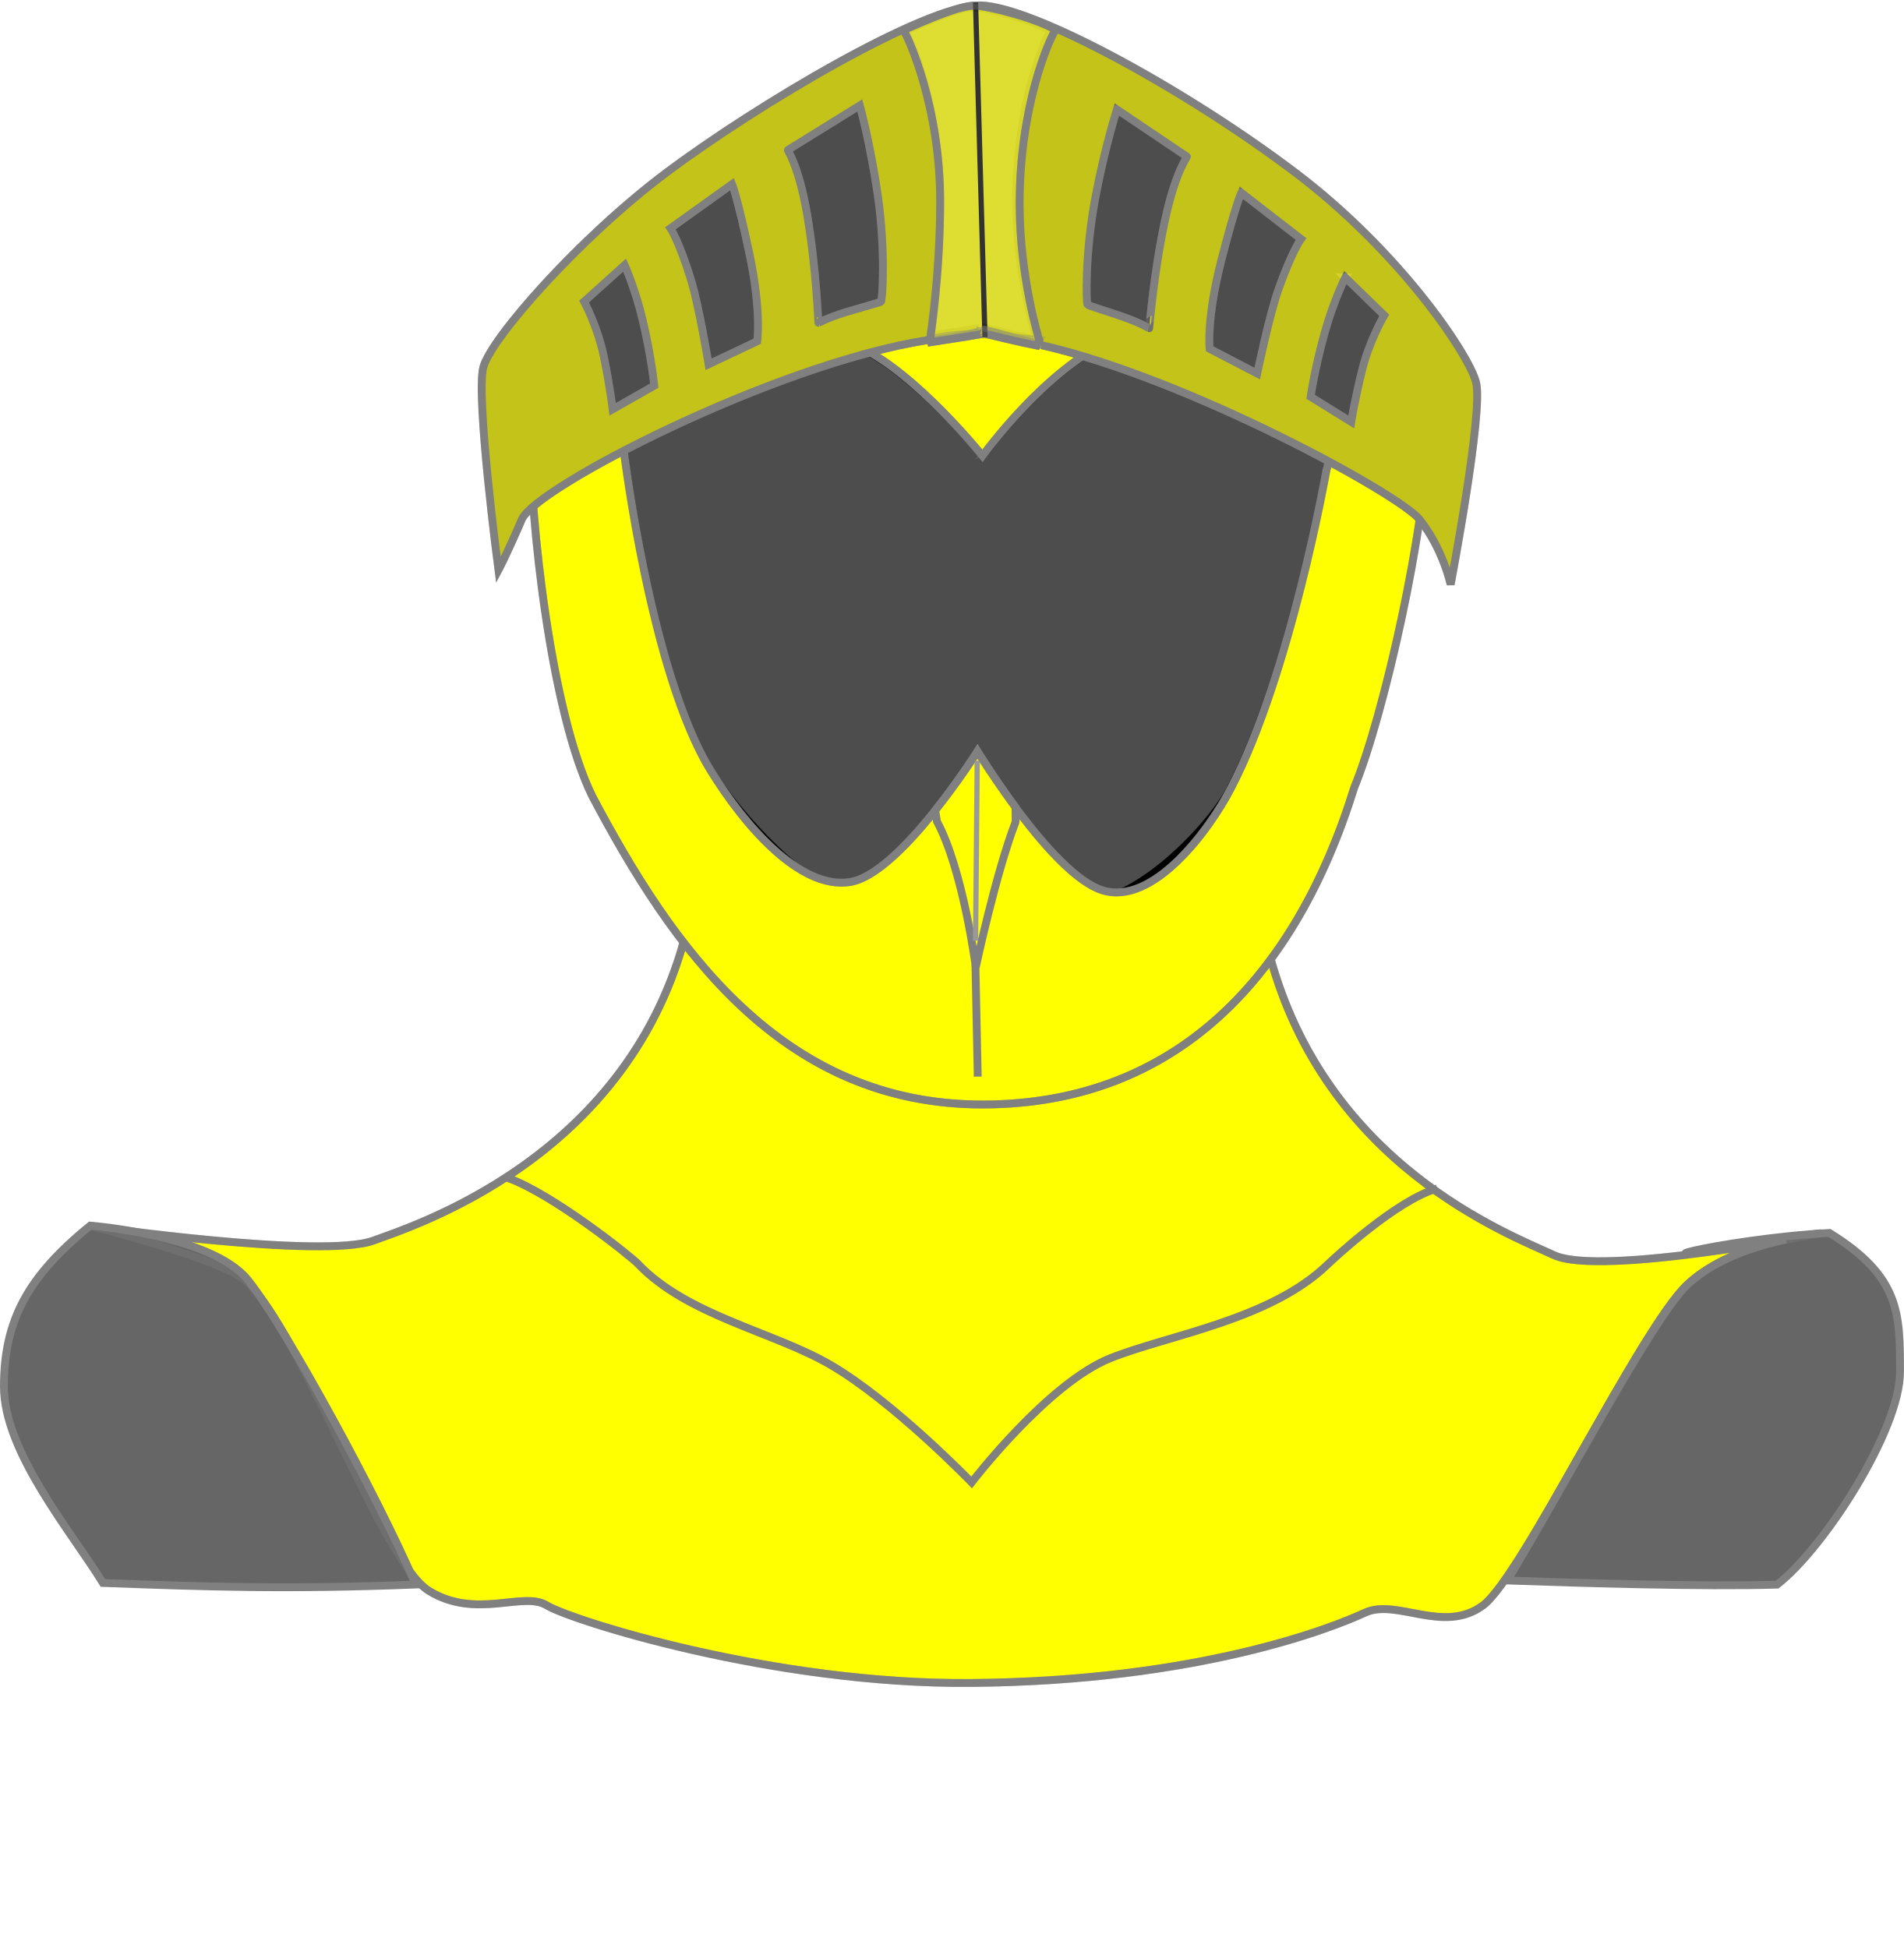
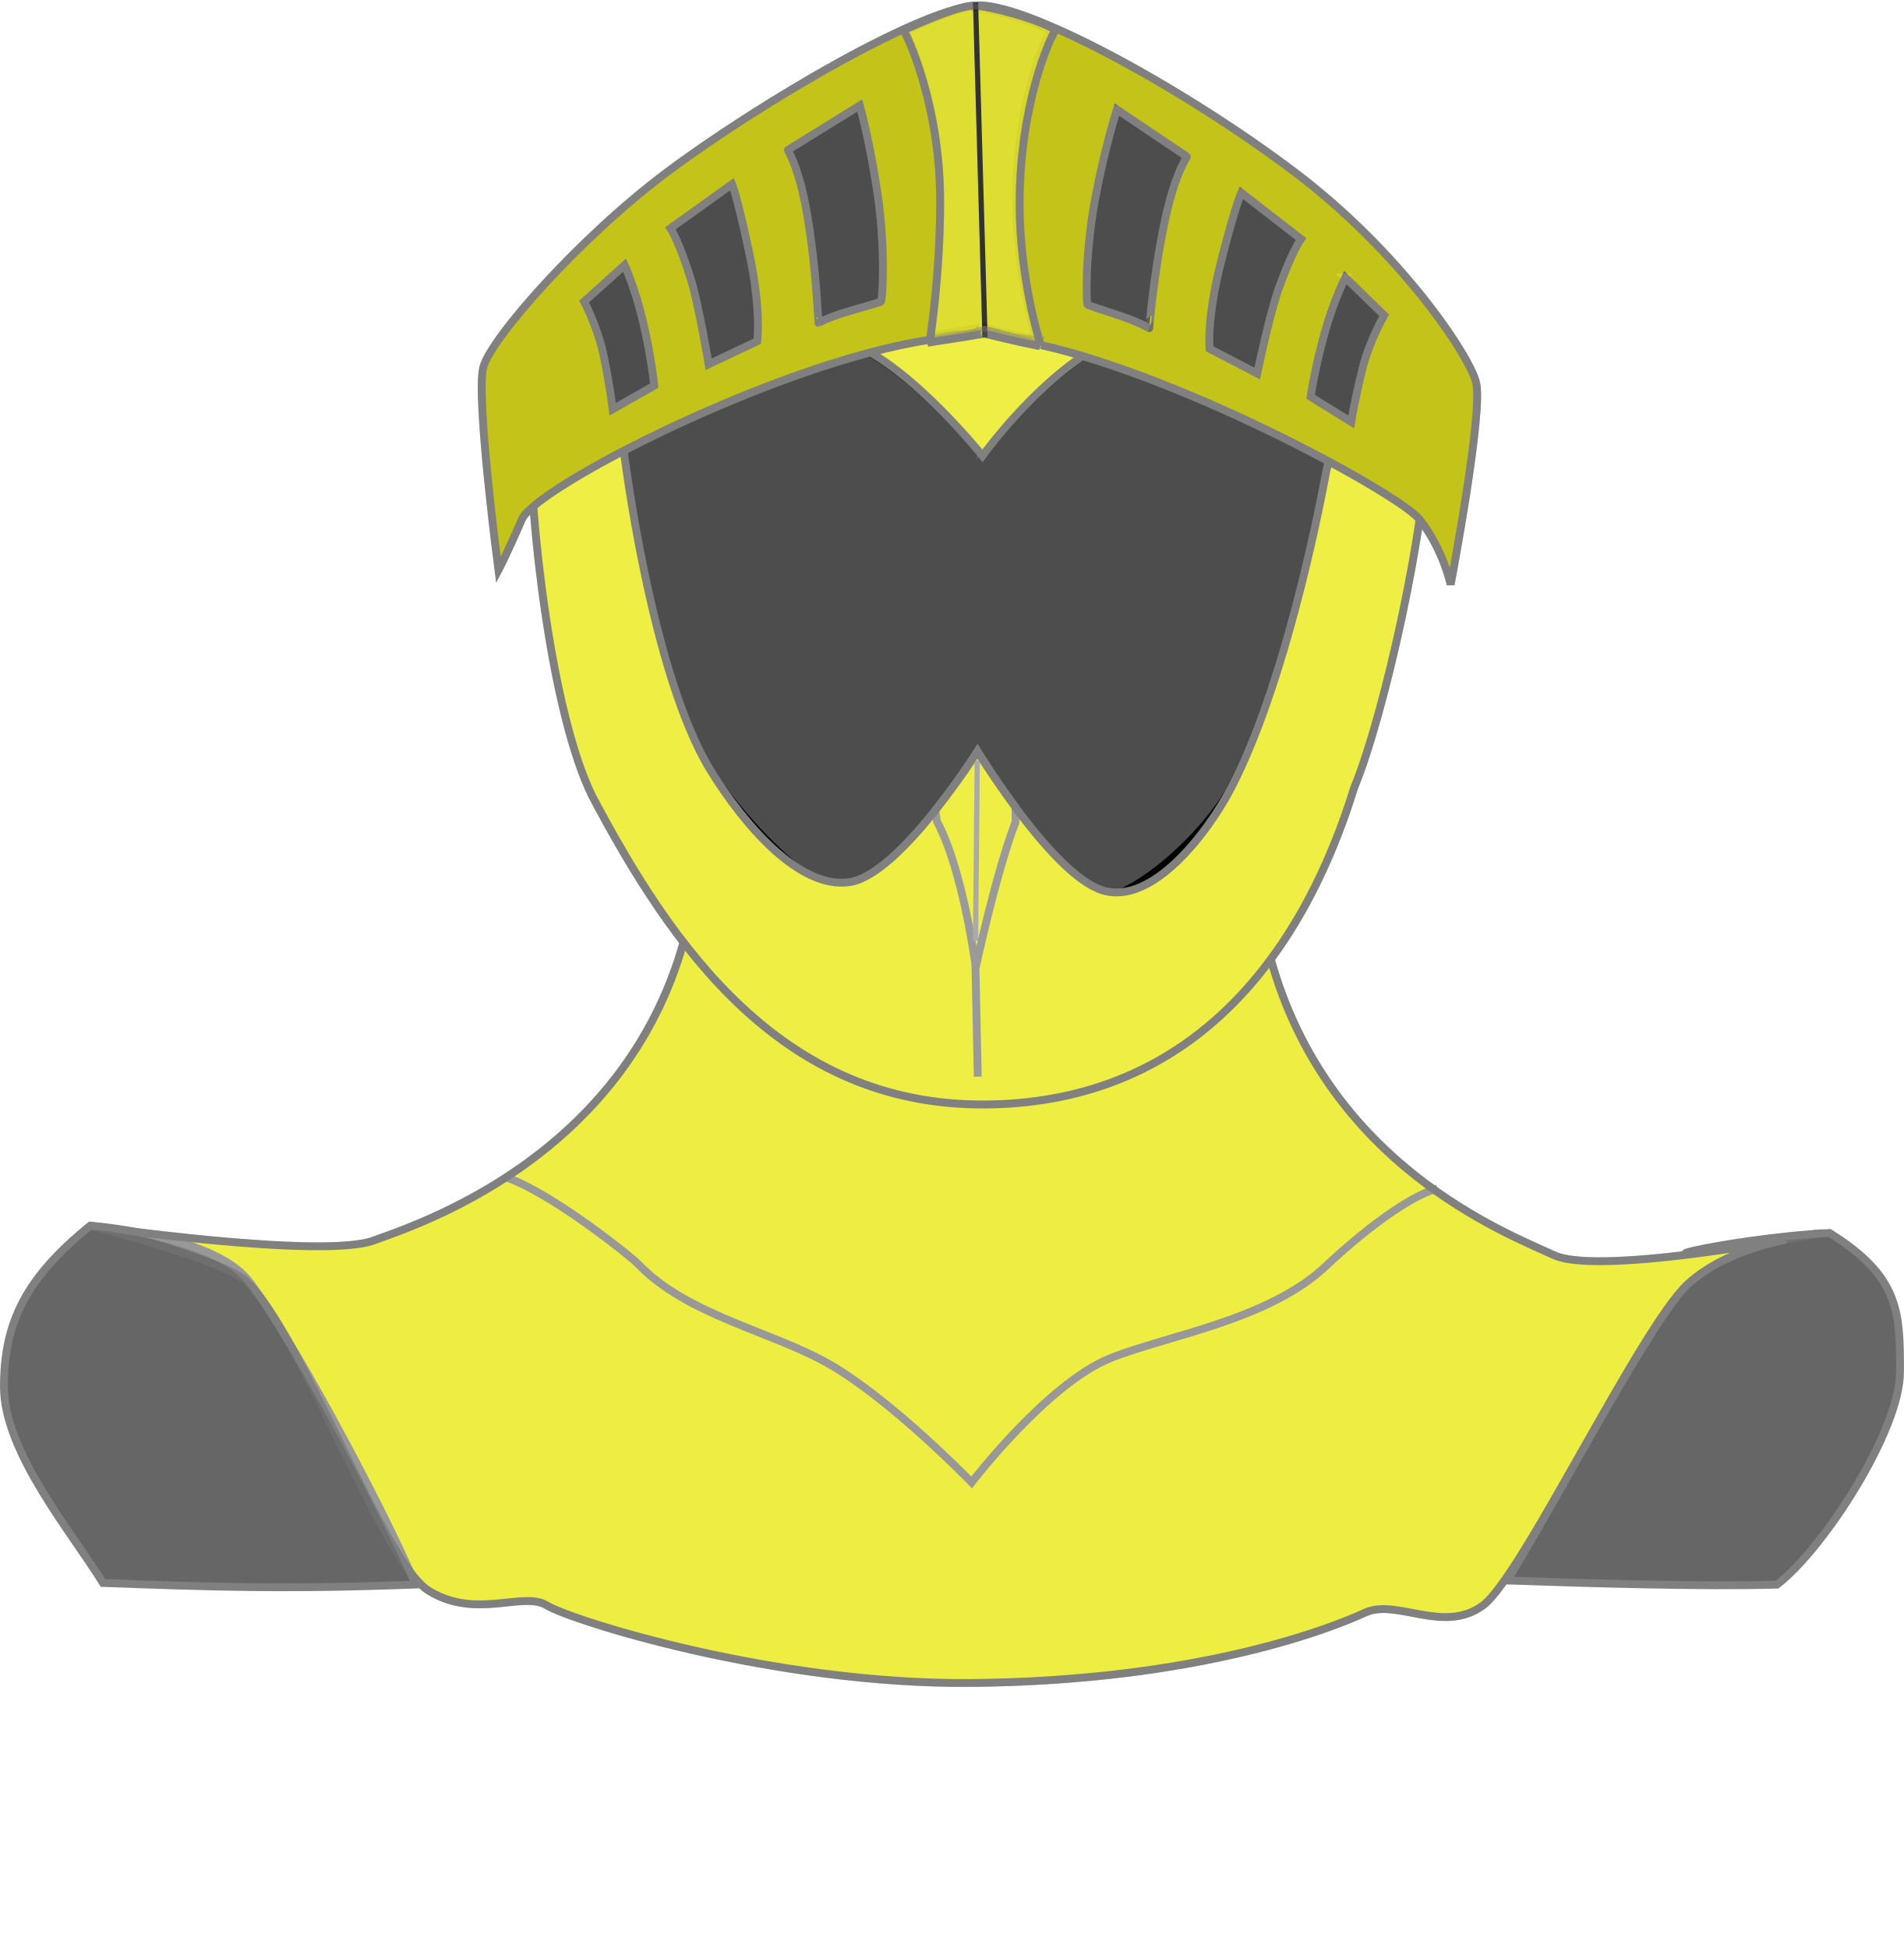
<svg xmlns="http://www.w3.org/2000/svg" id="svg2448" height="746.244" width="729.209" version="1.0">
  <g id="layer1" transform="translate(-8.668614,-181.6478)">
    <path style="fill:#ffff00;fill-rule:evenodd;stroke:#808080;stroke-width:3;stroke-linecap:butt;stroke-linejoin:miter;stroke-miterlimit:4;stroke-dasharray:none;stroke-opacity:1;display:inline" id="path2072" d="M 270.714,541.709 C 247.589,625.986 166.868,651.277 151.802,656.868 C 132.218,664.135 43.326,651.277 43.326,651.277 C 43.326,651.277 93.879,664.012 102.916,672.401 C 124.443,692.386 154.815,779.865 172.894,791.047 C 190.974,802.228 209.053,791.047 218.092,796.637 C 227.132,802.228 304.804,827.023 380.709,826.367 C 468.14,825.611 519.414,805.024 531.467,799.433 C 543.52,793.842 561.599,807.819 576.665,796.637 C 591.731,785.456 636.93,690.413 655.009,673.641 C 673.088,656.868 706.234,654.073 706.234,654.073 C 706.234,654.073 621.863,670.845 603.784,662.459 C 585.705,654.073 516.676,627.844 495.021,547.802" />
    <path style="fill:#666666;fill-rule:evenodd;stroke:#808080;stroke-width:3;stroke-linecap:butt;stroke-linejoin:miter;stroke-miterlimit:4;stroke-dasharray:none;stroke-opacity:1;display:inline" id="path2074" d="M 43.247,651.156 C 19.141,670.724 10.169,687.653 10.169,712.812 C 10.169,737.97 36.035,768.482 48.088,788.05 C 88.701,789.555 118.72,790.571 167.855,788.655 C 153.655,755.451 117.776,689.603 103.638,671.989 C 89.825,654.782 43.247,651.156 43.247,651.156 z" />
    <path style="fill:#666666;fill-rule:evenodd;stroke:#808080;stroke-width:3;stroke-linecap:butt;stroke-linejoin:miter;stroke-miterlimit:4;stroke-dasharray:none;stroke-opacity:1;display:inline" id="path2076" d="M 709.368,653.971 C 668.629,656.039 617.505,669.015 692.677,656.505 C 681.403,658.935 665.836,663.669 655.047,673.678 C 641.557,686.193 605.818,754.793 585.915,787.109 C 615.091,788.131 660.997,789.524 689.28,788.688 C 707.359,774.711 736.377,729.544 736.377,707.181 C 736.377,684.818 736.487,670.743 709.368,653.971 z" />
    <path style="fill:none;fill-rule:evenodd;stroke:#808080;stroke-width:3;stroke-linecap:butt;stroke-linejoin:miter;stroke-miterlimit:4;stroke-dasharray:none;stroke-opacity:1;display:inline" id="path2085" d="M 203.112,632.879 C 220.328,639.015 250.32,662.976 252.986,665.784 C 271.846,685.651 304.765,691.748 326.568,704.39 C 350.674,718.367 380.806,749.533 380.806,749.533 C 380.806,749.533 409.852,711.6 433.958,701.937 C 456.01,693.097 495.087,687.347 517.058,666.121 C 519.411,663.848 543.539,641.342 559.083,636.95" />
    <path style="fill:#4d4d4d;fill-rule:evenodd;stroke:#000000;stroke-width:3;stroke-linecap:butt;stroke-linejoin:miter;stroke-miterlimit:4;stroke-dasharray:none;stroke-opacity:1;display:inline" id="path2141" d="M 247.422,353.473 C 247.422,353.473 257.748,439.46 280.688,476.747 C 293.536,497.631 325.658,530.871 344.93,527.888 C 364.203,524.905 383.02,499.334 383.02,499.334 C 383.02,499.334 400.915,520.218 420.187,526.185 C 439.46,532.151 471.567,499.922 480.073,483.571 C 502.95,439.594 516.784,362.098 516.784,362.098 C 516.784,362.098 526.421,332.264 494.3,323.314 C 462.178,314.364 452.087,304.263 435.103,311.598 C 408.951,322.891 385.088,356.131 385.088,356.131 C 385.088,356.131 359.391,324.594 337.595,314.581 C 320.082,306.535 282.755,294.554 263.483,306.488 C 244.21,318.421 247.422,353.473 247.422,353.473 z" />
    <path style="fill:#ffff00;fill-rule:evenodd;stroke:#808080;stroke-width:3;stroke-linecap:butt;stroke-linejoin:miter;stroke-miterlimit:4;stroke-dasharray:none;stroke-opacity:1;display:inline" id="path2143" d="M 362.985,261.026 C 281.195,262.139 211.585,323.46 211.585,344.556 C 211.585,382.055 219.957,455.129 235.524,486.677 C 266.026,544.335 307.901,605.122 385.63,604.761 C 459.187,604.42 504.878,555.776 527.325,483.372 C 538.933,455.246 555.146,381.608 555.146,349.964 C 559.689,354.183 520.441,258.916 362.985,261.026 z M 280.815,301.589 C 300.264,300.301 324.616,308.474 337.751,314.509 C 359.547,324.522 384.983,356.274 384.983,356.274 C 384.983,356.274 408.973,322.798 435.126,311.504 C 452.11,304.17 462.206,314.272 494.327,323.223 C 526.449,332.173 516.649,361.983 516.649,361.983 C 516.649,361.983 502.971,439.696 480.093,483.672 C 471.587,500.023 450.222,528.691 430.949,522.724 C 411.676,516.758 383.042,469.471 383.042,469.471 C 383.042,469.471 353.437,516.573 334.164,519.556 C 314.892,522.54 293.663,497.645 280.815,476.762 C 257.874,439.475 247.494,353.57 247.494,353.57 C 247.494,353.57 244.073,318.33 263.345,306.396 C 268.164,303.413 274.331,302.018 280.815,301.589 z" />
    <path style="fill:#ffff00;fill-rule:evenodd;stroke:#808080;stroke-width:3;stroke-linecap:butt;stroke-linejoin:miter;stroke-miterlimit:4;stroke-dasharray:none;stroke-opacity:1;display:inline" id="path2197" d="M 384.147,183.713 C 404.509,184.146 462.969,216.137 504.75,247.748 C 544.543,277.855 570.979,316.903 573.969,328.008 C 576.958,339.114 564.26,405.569 564.26,405.569 C 564.26,405.569 561.271,391.687 552.303,380.581 C 544.454,370.861 463.651,326.616 407.537,313.872 C 407.844,313.971 385.665,307.687 385.341,307.979 C 384.81,308.932 364.901,312.641 364.203,311.912 C 305.741,320.898 213.822,368.319 208.541,380.581 C 202.563,394.463 199.573,400.016 199.573,400.016 C 199.573,400.016 190.797,333.383 193.787,322.277 C 196.776,311.172 230.59,272.735 263.938,247.748 C 298.836,221.599 363.686,183.278 384.147,183.713 z" />
    <path style="fill:#4d4d4d;fill-rule:evenodd;stroke:#808080;stroke-width:3;stroke-linecap:butt;stroke-linejoin:miter;stroke-miterlimit:4;stroke-dasharray:none;stroke-opacity:1;display:inline" id="path2200" d="M 310.461,239.078 L 337.979,222.035 C 337.979,222.035 342.011,236.729 344.841,256.285 C 347.97,277.918 346.646,297.093 346.046,297.279 C 336.138,300.352 329.183,301.755 322.132,305.313 C 322.019,305.357 321.4,285.064 317.841,264.062 C 314.489,244.284 309.994,239.078 310.461,239.078 z" />
    <path style="fill:#4d4d4d;fill-rule:evenodd;stroke:#808080;stroke-width:3;stroke-linecap:butt;stroke-linejoin:miter;stroke-miterlimit:4;stroke-dasharray:none;stroke-opacity:1;display:inline" id="path2202" d="M 265.458,269.085 L 289.054,252.184 C 289.054,252.184 291.061,256.933 295.647,278.579 C 300.413,301.07 298.677,312.381 298.677,312.381 L 280.066,321.195 C 280.066,321.195 276.33,298.605 273.308,288.8 C 268.752,274.014 265.458,269.085 265.458,269.085 z" />
    <path style="fill:#4d4d4d;fill-rule:evenodd;stroke:#808080;stroke-width:3;stroke-linecap:butt;stroke-linejoin:miter;stroke-miterlimit:4;stroke-dasharray:none;stroke-opacity:1;display:inline" id="path2204" d="M 247.892,283.205 C 247.892,283.205 251.936,292.125 254.803,304.253 C 258.258,318.873 259.247,329.382 259.247,329.382 L 243.312,338.436 C 243.312,338.436 242.332,329.958 239.913,318.179 C 237.581,306.826 232.375,297.177 232.375,297.177 L 247.892,283.205 z" />
    <path style="fill:#ffff00;fill-rule:evenodd;stroke:#808080;stroke-width:3;stroke-linecap:butt;stroke-linejoin:miter;stroke-miterlimit:4;stroke-dasharray:none;stroke-opacity:1;display:inline" id="path2231" d="M 382.071,183.805 C 376.626,183.69 364.788,188.787 354.687,193.202 C 356.35,195.622 368.754,222.257 368.754,258.957 C 368.754,287.077 364.926,311.504 364.926,311.504 L 365.249,312.706 C 373.553,311.387 386.364,309.584 385.34,309.288 C 385.971,309.551 399.892,312.894 405.731,314.022 L 406.702,311.918 C 406.702,311.918 399.189,287.988 399.189,259.868 C 399.189,222.103 410.485,196.756 412.955,193.056 C 404.702,188.337 386.765,183.905 382.071,183.805 z" />
    <path style="fill:#4d4d4d;fill-rule:evenodd;stroke:#808080;stroke-width:3;stroke-linecap:butt;stroke-linejoin:miter;stroke-miterlimit:4;stroke-dasharray:none;stroke-opacity:1;display:inline" id="path2238" d="M 463.217,241.601 L 436.427,223.585 C 436.427,223.585 431.787,238.123 428.148,257.563 C 424.122,279.068 424.648,298.276 425.24,298.484 C 435.013,301.909 441.904,303.56 448.803,307.369 C 448.914,307.417 450.375,287.16 454.804,266.302 C 458.975,246.659 463.683,241.618 463.217,241.601 z" />
    <path style="fill:#4d4d4d;fill-rule:evenodd;stroke:#808080;stroke-width:3;stroke-linecap:butt;stroke-linejoin:miter;stroke-miterlimit:4;stroke-dasharray:none;stroke-opacity:1;display:inline" id="path2240" d="M 506.94,273.198 L 484.063,255.464 C 484.063,255.464 481.86,260.138 476.378,281.604 C 470.682,303.907 471.946,315.272 471.946,315.272 L 490.177,324.747 C 490.177,324.747 494.849,302.307 498.276,292.617 C 503.443,278.005 506.94,273.198 506.94,273.198 z" />
    <path style="fill:#4d4d4d;fill-rule:evenodd;stroke:#808080;stroke-width:3;stroke-linecap:butt;stroke-linejoin:miter;stroke-miterlimit:4;stroke-dasharray:none;stroke-opacity:1;display:inline" id="path2242" d="M 523.906,287.938 C 523.906,287.938 519.494,296.706 516.126,308.722 C 512.066,323.208 510.641,333.673 510.641,333.673 L 526.188,343.291 C 526.188,343.291 527.52,334.855 530.426,323.171 C 533.227,311.91 538.83,302.455 538.83,302.455 L 523.906,287.938 z" />
    <path style="fill:#ffff00;fill-rule:evenodd;stroke:#808080;stroke-width:3;stroke-linecap:butt;stroke-linejoin:miter;stroke-miterlimit:4;stroke-dasharray:none;stroke-opacity:1;display:inline" id="path2312" d="M 383.042,469.55 C 383.042,469.55 376.13,480.433 366.867,492.086 L 367.514,496.292 C 377.606,515.039 382.395,552.179 382.395,552.179 C 382.395,552.179 390.031,516.31 397.6,496.593 C 397.728,496.528 397.56,492.514 397.6,490.884 C 389.335,479.665 383.042,469.55 383.042,469.55 z" />
    <path style="fill:none;fill-rule:evenodd;stroke:#808080;stroke-width:3;stroke-linecap:butt;stroke-linejoin:miter;stroke-miterlimit:4;stroke-dasharray:none;stroke-opacity:1;display:inline" id="path2317" d="M 382.255,550.995 L 383.147,594.077" />
    <path style="fill:#808080;fill-rule:evenodd;stroke:#000000;stroke-width:2;stroke-linecap:butt;stroke-linejoin:miter;stroke-miterlimit:4;stroke-dasharray:none;stroke-opacity:1;display:inline" id="path4305" d="M 382.303,182.648 L 385.915,310.873" />
    <path style="fill:none;fill-rule:evenodd;stroke:#999999;stroke-width:2;stroke-linecap:butt;stroke-linejoin:miter;stroke-miterlimit:4;stroke-dasharray:none;stroke-opacity:1;display:inline" id="path4310" d="M 382.945,473.057 L 382.307,542.017" />
    <path style="display:inline;opacity:0.339;fill:#4d4d4d;fill-opacity:1;fill-rule:evenodd;stroke:#808080;stroke-width:3;stroke-linecap:butt;stroke-linejoin:miter;stroke-miterlimit:4;stroke-dasharray:none;stroke-opacity:1" id="path6106" d="m 384.125,183.733 c -0.639,-0.014 -1.314,0.028 -2.038,0.089 4.693,0.1 22.621,4.495 30.873,9.213 -2.471,3.7 -13.776,29.076 -13.776,66.841 -1.1e-4,28.12 7.53,52.046 7.53,52.046 l -0.709,1.506 c 0.191,0.053 1.572,0.45 1.55,0.443 56.113,12.745 136.906,56.987 144.755,66.708 8.968,11.106 11.96,24.982 11.96,24.982 0,0 12.69,-66.455 9.701,-77.56 C 570.983,316.896 544.533,277.846 504.74,247.739 462.959,216.128 404.488,184.166 384.125,183.733 Z m 21.882,129.695 c -2.489,-0.692 -20.384,-5.72 -20.686,-5.448 -0.475,0.852 -16.353,3.908 -20.243,4.031 l 0.177,0.709 c 8.045,-1.278 20.325,-3.035 20.154,-3.411 0.831,0.309 14.538,3.576 20.331,4.695 z m -40.928,-1.417 -0.133,-0.487 c 0,0 3.809,-24.458 3.809,-52.578 0,-36.701 -12.423,-63.313 -14.086,-65.733 6.313,-2.759 13.317,-5.81 19.002,-7.663 -26.859,7.822 -79.497,39.546 -109.718,62.19 -33.348,24.987 -67.174,63.443 -70.163,74.548 -2.989,11.106 5.803,77.737 5.803,77.737 0,0 2.969,-5.563 8.948,-19.445 5.281,-12.262 97.189,-59.671 155.652,-68.657 0.074,0.078 0.422,0.103 0.886,0.089 z m 17.009,-128.189 c -1.696,-0.036 -4.086,0.443 -6.777,1.24 2.517,-0.665 4.817,-1.076 6.777,-1.24 z m -44.118,38.226 c 3e-5,1e-5 4.037,14.684 6.866,34.24 3.13,21.633 1.796,40.786 1.196,40.973 -9.908,3.072 -16.868,4.503 -23.919,8.062 -0.113,0.044 -0.693,-20.281 -4.252,-41.283 -3.352,-19.777 -7.863,-24.982 -7.397,-24.982 z m 98.467,1.55 26.798,17.984 c 0.466,0.017 -4.245,5.074 -8.416,24.716 -4.429,20.859 -5.913,41.109 -6.024,41.061 -6.898,-3.809 -13.792,-5.434 -23.565,-8.859 -0.592,-0.208 -1.103,-19.423 2.923,-40.928 3.639,-19.44 8.283,-33.974 8.283,-33.974 z M 289.069,252.169 c 4e-5,-2e-5 2.013,4.754 6.6,26.4 4.766,22.491 3.012,33.797 3.012,33.797 l -18.604,8.815 c -1e-5,0 -3.756,-22.574 -6.777,-32.379 -4.556,-14.786 -7.84,-19.711 -7.84,-19.711 z m 194.985,3.278 22.9,17.762 c 0,0 -3.515,4.789 -8.682,19.401 -3.427,9.69 -8.106,32.158 -8.106,32.158 l -18.205,-9.479 c 0,0 -1.267,-11.361 4.429,-33.664 5.482,-21.465 7.663,-26.178 7.663,-26.178 z m -236.179,27.773 c 3e-5,10e-6 4.044,8.912 6.91,21.04 3.455,14.62 4.474,25.115 4.474,25.115 l -15.946,9.08 c 0,2e-5 -0.992,-8.508 -3.411,-20.287 -2.331,-11.353 -7.53,-20.996 -7.53,-20.996 z m 276.045,4.74 14.927,14.484 c 0,0 -5.615,9.469 -8.416,20.73 -2.906,11.684 -4.252,20.11 -4.252,20.11 l -15.547,-9.612 c 0,0 1.432,-10.452 5.493,-24.938 3.368,-12.016 7.796,-20.774 7.796,-20.774 z" />
    <path style="display:inline;opacity:0.327;fill:#999999;fill-opacity:1;fill-rule:evenodd;stroke:#808080;stroke-width:3;stroke-linecap:butt;stroke-linejoin:miter;stroke-miterlimit:4;stroke-dasharray:none;stroke-opacity:1" id="path7933" d="m 381.51,184.444 c -5.207,-0.113 -16.526,4.859 -26.184,9.166 1.59,2.361 13.451,28.343 13.451,64.144 0,27.431 -3.661,51.259 -3.661,51.259 l 0.309,1.172 c 7.94,-1.287 20.189,-3.045 19.211,-3.334 0.603,0.257 13.914,3.517 19.497,4.617 l 0.928,-2.052 c -1e-4,0 -7.183,-23.344 -7.183,-50.775 10e-5,-36.839 10.8,-61.565 13.163,-65.174 -7.891,-4.603 -25.042,-8.926 -29.53,-9.024 z" />
-     <path style="opacity:0.339;fill:url(#linearGradient3491);fill-opacity:1;fill-rule:evenodd;stroke:#808080;stroke-width:3;stroke-linecap:butt;stroke-linejoin:miter;stroke-miterlimit:4;stroke-dasharray:none;stroke-opacity:1;display:inline" id="path12392" d="M 364.959,311.542 L 365.092,312.029 C 368.982,311.906 384.86,308.85 385.335,307.998 C 385.636,307.727 403.532,312.755 406.02,313.446 L 406.729,311.94 C 384.168,309.656 379.644,308.424 364.959,311.542 z M 406.02,313.446 L 405.755,314.022 C 399.961,312.903 386.254,309.636 385.423,309.327 C 385.595,309.703 373.314,311.46 365.269,312.738 L 365.092,312.029 C 364.628,312.044 364.281,312.018 364.206,311.94 C 357.208,313.016 349.721,314.629 341.97,316.68 C 362.7,328.447 384.981,356.279 384.98,356.279 C 384.98,356.279 402.185,332.265 423.34,318.053 C 417.929,316.432 412.649,315.043 407.571,313.889 C 407.593,313.896 406.212,313.499 406.02,313.446 z M 247.578,354.33 C 231.772,362.558 219.289,370.262 212.94,375.68 C 215.885,413.941 223.594,462.494 235.53,486.683 C 266.032,544.341 307.915,605.134 385.645,604.773 C 459.202,604.431 504.897,555.765 527.344,483.361 C 536.015,462.352 547.237,415.968 552.37,380.641 C 552.357,380.625 552.339,380.614 552.326,380.597 C 549.362,376.926 535.977,368.323 517.466,358.361 C 517.077,360.566 516.669,361.993 516.669,361.993 C 516.669,361.993 502.959,439.694 480.081,483.671 C 471.575,500.022 450.231,528.706 430.958,522.739 C 411.686,516.772 383.032,469.452 383.031,469.452 C 383.031,469.452 353.447,516.566 334.174,519.55 C 314.902,522.533 293.648,497.645 280.799,476.761 C 258.432,440.405 248.085,358.43 247.578,354.33 z" />
-     <path style="opacity:0.327;fill:url(#linearGradient3488);fill-opacity:1;fill-rule:evenodd;stroke:#808080;stroke-width:3;stroke-linecap:butt;stroke-linejoin:miter;stroke-miterlimit:4;stroke-dasharray:none;stroke-opacity:1;display:inline" id="path13290" d="M 270.434,542.583 C 246.984,626.14 166.825,651.292 151.813,656.863 C 132.229,664.131 43.335,651.282 43.335,651.282 C 43.335,651.282 93.875,664.022 102.912,672.411 C 124.439,692.396 154.818,779.85 172.897,791.032 C 190.977,802.214 209.038,791.067 218.078,796.657 C 227.117,802.248 304.824,827.036 380.728,826.379 C 468.16,825.623 519.41,805.039 531.463,799.448 C 543.516,793.857 561.578,807.839 576.644,796.657 C 591.71,785.476 636.922,690.423 655.001,673.651 C 664.416,664.916 677.887,659.995 688.665,657.262 C 663.001,661.663 616.701,668.43 603.796,662.444 C 585.814,654.103 517.405,628.131 495.363,549.094 C 469.806,583.689 433.682,604.55 385.645,604.773 C 333.625,605.014 297.678,577.851 270.434,542.583 z M 688.665,657.262 C 698.957,655.497 706.25,654.073 706.25,654.073 C 706.25,654.073 698.583,654.747 688.665,657.262 z" />
+     <path style="opacity:0.339;fill:#cccccc;fill-opacity:1;fill-rule:evenodd;stroke:#808080;stroke-width:3;stroke-linecap:butt;stroke-linejoin:miter;stroke-miterlimit:4;stroke-dasharray:none;stroke-opacity:1;display:inline" id="path12392" d="M 364.959,311.542 L 365.092,312.029 C 368.982,311.906 384.86,308.85 385.335,307.998 C 385.636,307.727 403.532,312.755 406.02,313.446 L 406.729,311.94 C 384.168,309.656 379.644,308.424 364.959,311.542 z M 406.02,313.446 L 405.755,314.022 C 399.961,312.903 386.254,309.636 385.423,309.327 C 385.595,309.703 373.314,311.46 365.269,312.738 L 365.092,312.029 C 364.628,312.044 364.281,312.018 364.206,311.94 C 357.208,313.016 349.721,314.629 341.97,316.68 C 362.7,328.447 384.981,356.279 384.98,356.279 C 384.98,356.279 402.185,332.265 423.34,318.053 C 417.929,316.432 412.649,315.043 407.571,313.889 C 407.593,313.896 406.212,313.499 406.02,313.446 z M 247.578,354.33 C 231.772,362.558 219.289,370.262 212.94,375.68 C 215.885,413.941 223.594,462.494 235.53,486.683 C 266.032,544.341 307.915,605.134 385.645,604.773 C 459.202,604.431 504.897,555.765 527.344,483.361 C 536.015,462.352 547.237,415.968 552.37,380.641 C 552.357,380.625 552.339,380.614 552.326,380.597 C 549.362,376.926 535.977,368.323 517.466,358.361 C 517.077,360.566 516.669,361.993 516.669,361.993 C 516.669,361.993 502.959,439.694 480.081,483.671 C 471.575,500.022 450.231,528.706 430.958,522.739 C 411.686,516.772 383.032,469.452 383.031,469.452 C 383.031,469.452 353.447,516.566 334.174,519.55 C 314.902,522.533 293.648,497.645 280.799,476.761 C 258.432,440.405 248.085,358.43 247.578,354.33 z" />
+     <path style="opacity:0.327;fill:#cccccc;fill-opacity:1;fill-rule:evenodd;stroke:#808080;stroke-width:3;stroke-linecap:butt;stroke-linejoin:miter;stroke-miterlimit:4;stroke-dasharray:none;stroke-opacity:1;display:inline" id="path13290" d="M 270.434,542.583 C 246.984,626.14 166.825,651.292 151.813,656.863 C 132.229,664.131 43.335,651.282 43.335,651.282 C 43.335,651.282 93.875,664.022 102.912,672.411 C 124.439,692.396 154.818,779.85 172.897,791.032 C 190.977,802.214 209.038,791.067 218.078,796.657 C 227.117,802.248 304.824,827.036 380.728,826.379 C 468.16,825.623 519.41,805.039 531.463,799.448 C 543.516,793.857 561.578,807.839 576.644,796.657 C 591.71,785.476 636.922,690.423 655.001,673.651 C 664.416,664.916 677.887,659.995 688.665,657.262 C 663.001,661.663 616.701,668.43 603.796,662.444 C 585.814,654.103 517.405,628.131 495.363,549.094 C 469.806,583.689 433.682,604.55 385.645,604.773 C 333.625,605.014 297.678,577.851 270.434,542.583 z M 688.665,657.262 C 698.957,655.497 706.25,654.073 706.25,654.073 C 706.25,654.073 698.583,654.747 688.665,657.262 z" />
  </g>
  <rect transform="rotate(0.132511)" y="21.024" x="139.323" height="95.513" width="468.394" id="torse" style="opacity:0;fill:#808080;stroke:#808080;stroke-width:0.402" />
</svg>
